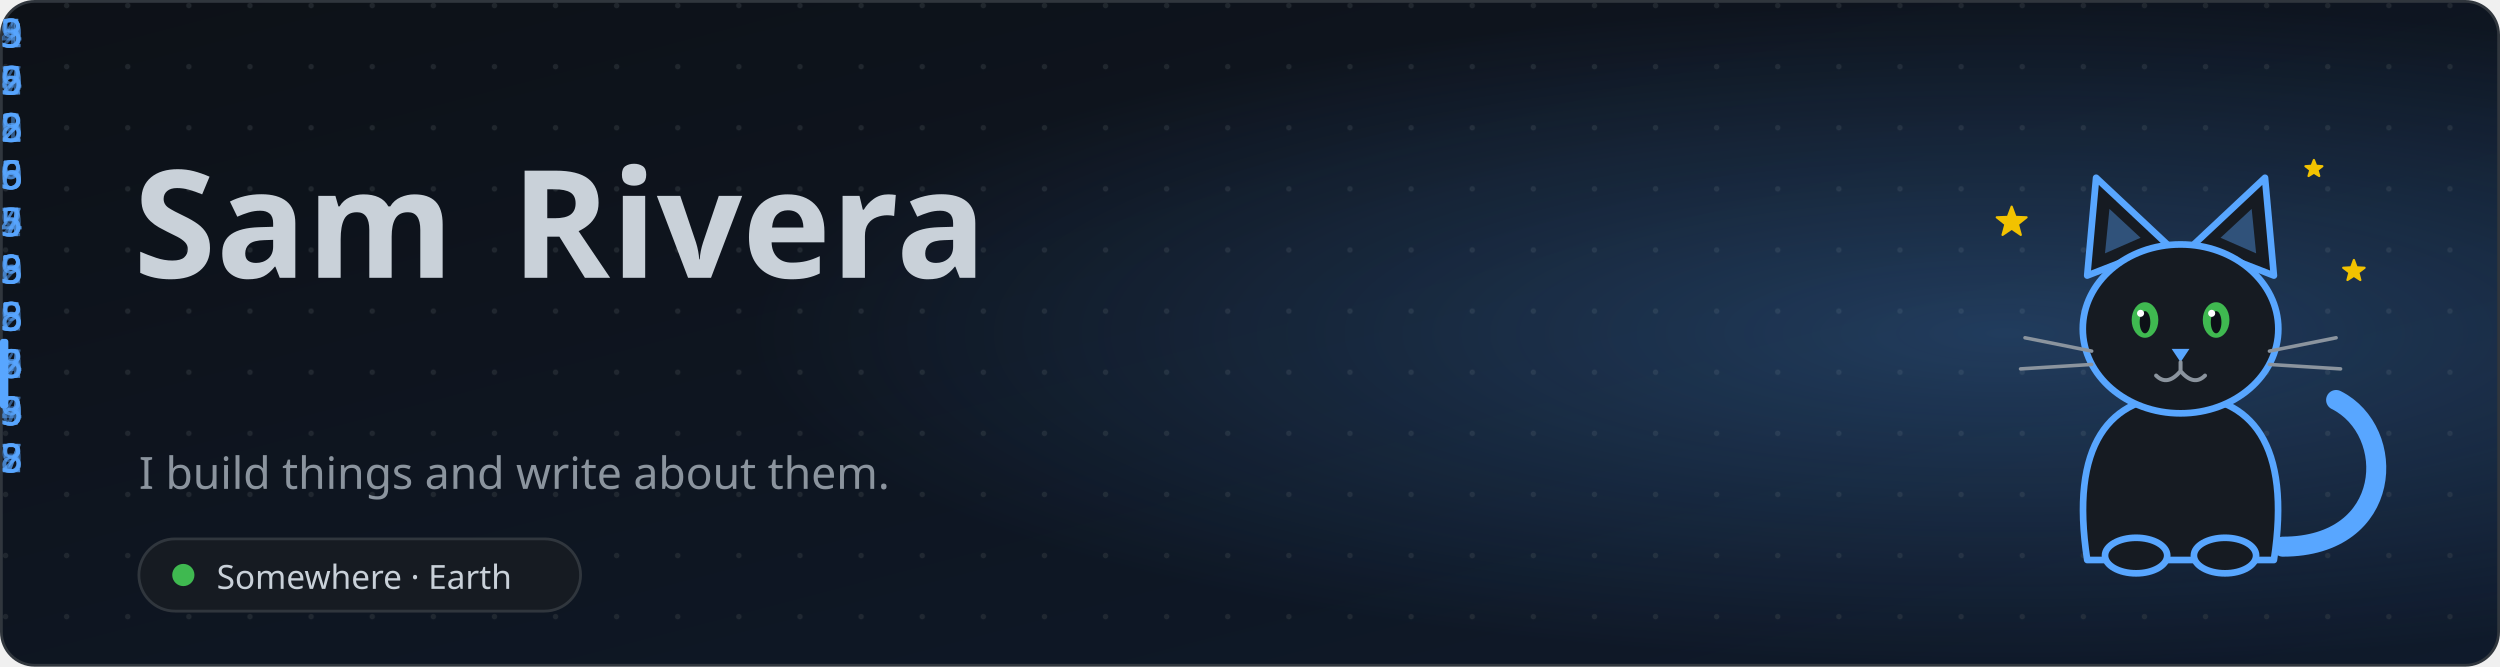
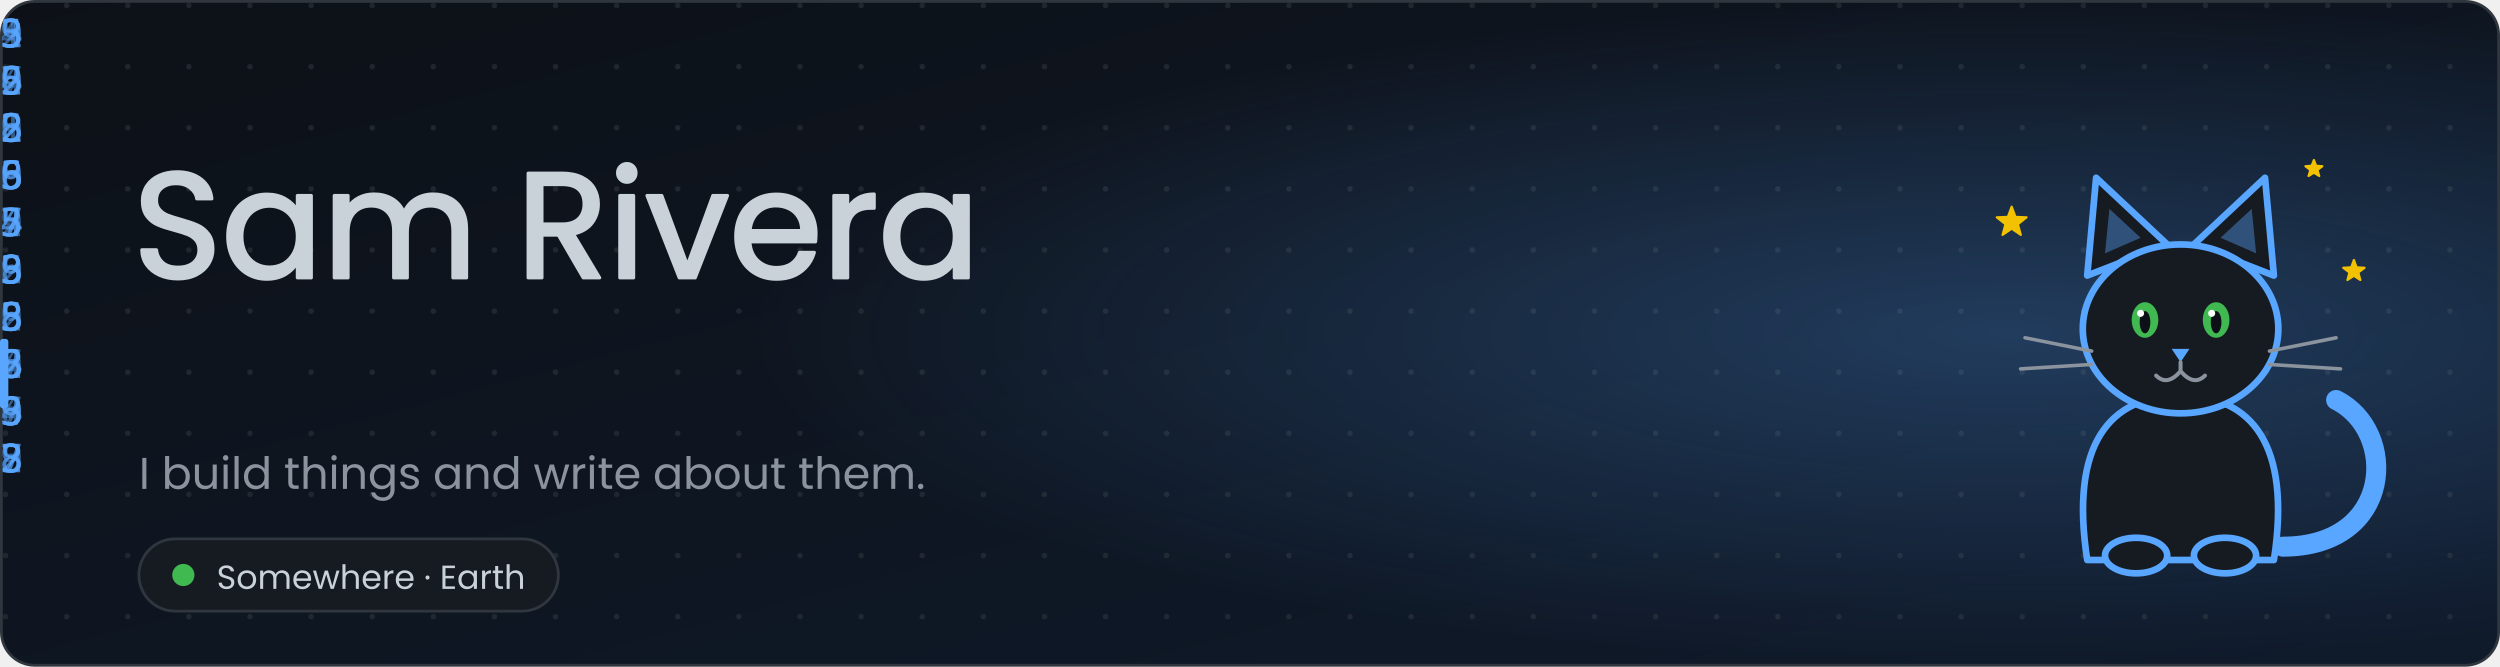
<svg xmlns="http://www.w3.org/2000/svg" width="900" height="240" viewBox="0 0 900 240" font-family="'Segoe UI',Ubuntu,'Helvetica Neue',Sans-Serif" role="img" aria-label="Animated banner of Sam Rivera">
  <defs>
    <linearGradient id="g" x1="0" y1="0" x2="1" y2="1">
      <stop offset="0" stop-color="#0D1117" />
      <stop offset="1" stop-color="#0F1A2B" />
    </linearGradient>
    <radialGradient id="glow" cx="0.8" cy="0.5" r="0.5">
      <stop offset="0" stop-color="#58A6FF" stop-opacity="0.26" />
      <stop offset="1" stop-color="#58A6FF" stop-opacity="0" />
    </radialGradient>
    <pattern id="dots" width="22" height="22" patternUnits="userSpaceOnUse">
      <circle cx="2" cy="2" r="1" fill="#30363D" />
    </pattern>
    <clipPath id="frame">
      <rect x="1" y="1" width="898" height="238" rx="12" />
    </clipPath>
    <filter id="blur">
      <feGaussianBlur stdDeviation="3" />
    </filter>
    <clipPath id="ph0">
      <rect x="48" y="110" height="44" width="0">
-         <animate attributeName="width" dur="28s" repeatCount="indefinite" keyTimes="0;0;0.1;0.21;0.235;0.25;1" values="0;0;255.2;255.2;0;0;0" />
+         <animate attributeName="width" dur="28s" repeatCount="indefinite" keyTimes="0;0;0.1;0.21;0.235;0.25;1" values="0;0;254.38;254.38;0;0;0" />
      </rect>
    </clipPath>
    <clipPath id="ph1">
      <rect x="48" y="110" height="44" width="0">
-         <animate attributeName="width" dur="28s" repeatCount="indefinite" keyTimes="0;0.25;0.35;0.46;0.485;0.5;1" values="0;0;174;174;0;0;0" />
+         <animate attributeName="width" dur="28s" repeatCount="indefinite" keyTimes="0;0.25;0.35;0.46;0.485;0.5;1" values="0;0;190.97;190.97;0;0;0" />
      </rect>
    </clipPath>
    <clipPath id="ph2">
      <rect x="48" y="110" height="44" width="0">
-         <animate attributeName="width" dur="28s" repeatCount="indefinite" keyTimes="0;0.5;0.6;0.71;0.735;0.75;1" values="0;0;116;116;0;0;0" />
+         <animate attributeName="width" dur="28s" repeatCount="indefinite" keyTimes="0;0.5;0.6;0.71;0.735;0.75;1" values="0;0;127.65;127.65;0;0;0" />
      </rect>
    </clipPath>
    <clipPath id="ph3">
      <rect x="48" y="110" height="44" width="0">
-         <animate attributeName="width" dur="28s" repeatCount="indefinite" keyTimes="0;0.75;0.85;0.96;0.985;1;1" values="0;0;104.4;104.4;0;0;0" />
+         <animate attributeName="width" dur="28s" repeatCount="indefinite" keyTimes="0;0.75;0.85;0.96;0.985;1;1" values="0;0;116.45;116.45;0;0;0" />
      </rect>
    </clipPath>
+     <path id="u21" d="M195 -697L184 -197L108 -197L97 -697L195 -697ZM88 -56Q88 -82 106 -100Q124 -118 150 -118Q175 -118 193 -100Q210 -82 210 -56Q210 -30 193 -12Q175 6 150 6Q124 6 106 -12Q88 -30 88 -56Z" />
+     <path id="u2e" d="M44 -56Q44 -82 62 -100Q80 -118 106 -118Q131 -118 149 -100Q166 -82 166 -56Q166 -30 149 -12Q131 6 106 6Q80 6 62 -12Q44 -30 44 -56Z" />
+     <path id="u31" d="M38 -640L38 -723L226 -723L226 0L134 0L134 -640L38 -640Z" />
+     <path id="u33" d="M297 -737Q365 -737 415 -712Q464 -688 490 -646Q515 -604 515 -551Q515 -489 480 -444Q444 -399 387 -386L387 -381Q452 -365 490 -318Q528 -271 528 -195Q528 -138 502 -92Q476 -47 424 -21Q372 5 299 5Q193 5 125 -50Q57 -106 49 -208L137 -208Q144 -148 186 -110Q228 -72 298 -72Q368 -72 405 -108Q441 -145 441 -203Q441 -278 391 -311Q341 -344 240 -344L217 -344L217 -420L241 -420Q333 -421 380 -450Q427 -480 427 -542Q427 -595 393 -627Q358 -659 294 -659Q232 -659 194 -627Q156 -595 149 -541L60 -541Q67 -633 131 -685Q195 -737 297 -737Z" />
+     <path id="u34" d="M40 -161L40 -230L391 -716L500 -716L500 -240L600 -240L600 -161L500 -161L500 0L410 0L410 -161L40 -161ZM414 -621L145 -240L414 -240L414 -621Z" />
+     <path id="u35" d="M523 -644L172 -644L172 -416Q195 -448 240 -468Q285 -489 337 -489Q420 -489 472 -454Q524 -420 547 -365Q569 -311 569 -250Q569 -178 542 -121Q515 -64 460 -31Q404 2 322 2Q217 2 152 -52Q87 -106 73 -196L162 -196Q175 -139 217 -107Q259 -75 323 -75Q402 -75 442 -122Q482 -170 482 -248Q482 -326 442 -368Q402 -411 324 -411Q271 -411 232 -385Q192 -360 174 -316L88 -316L88 -724L523 -724L523 -644Z" />
+     <path id="u39" d="M324 -75Q407 -75 447 -140Q486 -205 484 -359Q463 -314 414 -288Q365 -263 305 -263Q238 -263 186 -290Q133 -318 103 -371Q73 -424 73 -499Q73 -606 135 -671Q197 -737 311 -737Q451 -737 508 -646Q564 -555 564 -375Q564 -249 542 -167Q519 -85 466 -42Q412 1 319 1Q217 1 160 -54Q103 -109 95 -194L179 -194Q189 -137 226 -106Q262 -75 324 -75ZM473 -494Q473 -569 431 -615Q389 -661 313 -661Q243 -661 202 -617Q160 -573 160 -501Q160 -428 201 -384Q242 -340 320 -340Q387 -340 430 -381Q473 -423 473 -494Z" />
+     <path id="u43" d="M391 -706Q505 -706 590 -651Q675 -596 714 -495L605 -495Q576 -558 522 -592Q467 -626 391 -626Q318 -626 260 -592Q202 -558 169 -495Q136 -433 136 -349Q136 -266 169 -203Q202 -141 260 -107Q318 -73 391 -73Q467 -73 522 -106Q576 -140 605 -203L714 -203Q675 -103 590 -48Q505 6 391 6Q294 6 215 -39Q135 -85 89 -166Q43 -247 43 -349Q43 -451 89 -532Q135 -614 215 -660Q294 -706 391 -706Z" />
+     <path id="u44" d="M664 -347Q664 -240 620 -161Q575 -83 492 -41Q408 0 294 0L77 0L77 -697L294 -697Q408 -697 492 -654Q575 -612 620 -533Q664 -454 664 -347ZM571 -347Q571 -477 500 -550Q428 -623 294 -623L168 -623L168 -75L294 -75Q429 -75 500 -146Q571 -218 571 -347Z" />
+     <path id="u45" d="M168 -623L168 -390L422 -390L422 -315L168 -315L168 -75L452 -75L452 0L77 0L77 -698L452 -698L452 -623L168 -623Z" />
+     <path id="u48" d="M614 -697L614 0L523 0L523 -316L168 -316L168 0L77 0L77 -697L168 -697L168 -391L523 -391L523 -697L614 -697Z" />
+     <path id="u49" d="M168 -697L168 0L77 0L77 -697L168 -697Z" />
+     <path id="u4f" d="M43 -349Q43 -451 90 -532Q136 -614 216 -659Q296 -705 393 -705Q491 -705 571 -659Q651 -614 697 -533Q743 -452 743 -349Q743 -246 697 -165Q651 -84 571 -38Q491 7 393 7Q296 7 216 -38Q136 -84 90 -165Q43 -247 43 -349ZM650 -349Q650 -433 617 -495Q583 -558 525 -592Q467 -626 393 -626Q319 -626 261 -592Q203 -558 170 -495Q136 -433 136 -349Q136 -266 170 -203Q203 -140 262 -106Q320 -72 393 -72Q466 -72 525 -106Q583 -140 617 -203Q650 -266 650 -349Z" />
+     <path id="u50" d="M302 -291L168 -291L168 0L77 0L77 -697L302 -697Q420 -697 482 -640Q543 -583 543 -493Q543 -406 484 -348Q424 -291 302 -291ZM450 -493Q450 -622 302 -622L168 -622L168 -366L302 -366Q378 -366 414 -399Q450 -432 450 -493Z" />
+     <path id="u52" d="M444 0L278 -285L168 -285L168 0L77 0L77 -697L302 -697Q381 -697 436 -670Q490 -643 517 -597Q544 -551 544 -492Q544 -420 503 -365Q461 -310 378 -292L553 0L444 0ZM168 -358L302 -358Q376 -358 413 -394Q450 -431 450 -492Q450 -554 414 -588Q377 -622 302 -622L168 -622L168 -358Z" />
+     <path id="u53" d="M57 -186L154 -186Q159 -137 195 -103Q230 -70 298 -70Q363 -70 401 -102Q438 -135 438 -186Q438 -226 416 -251Q394 -276 361 -289Q328 -302 272 -317Q203 -335 162 -353Q120 -371 91 -409Q61 -448 61 -513Q61 -570 90 -614Q119 -658 172 -682Q224 -706 292 -706Q390 -706 453 -657Q515 -608 523 -527L423 -527Q418 -567 381 -597Q344 -628 283 -628Q226 -628 190 -598Q154 -569 154 -516Q154 -478 176 -454Q197 -430 229 -417Q260 -405 317 -389Q386 -370 428 -351Q470 -333 500 -294Q530 -256 530 -190Q530 -139 503 -94Q476 -49 423 -21Q370 7 298 7Q229 7 175 -17Q120 -42 89 -85Q58 -129 57 -186Z" />
+     <path id="u61" d="M303 -557Q375 -557 428 -526Q481 -495 507 -448L507 -548L599 -548L599 0L507 0L507 -102Q480 -54 427 -22Q373 9 302 9Q229 9 170 -27Q111 -63 77 -128Q43 -193 43 -276Q43 -360 77 -423Q111 -487 171 -522Q230 -557 303 -557ZM321 -478Q270 -478 228 -454Q186 -430 161 -384Q136 -338 136 -276Q136 -213 161 -166Q186 -120 228 -95Q270 -71 321 -71Q372 -71 415 -95Q457 -120 482 -166Q507 -213 507 -275Q507 -337 482 -383Q457 -429 415 -453Q372 -478 321 -478Z" />
+     <path id="u62" d="M373 -557Q447 -557 506 -522Q565 -487 599 -423Q633 -360 633 -276Q633 -193 599 -128Q565 -63 506 -27Q446 9 373 9Q302 9 249 -22Q195 -53 168 -101L168 0L77 0L77 -740L168 -740L168 -446Q196 -495 250 -526Q304 -557 373 -557ZM354 -478Q304 -478 262 -453Q219 -429 194 -382Q168 -336 168 -275Q168 -213 194 -166Q219 -120 262 -95Q304 -71 354 -71Q405 -71 448 -95Q490 -120 515 -166Q540 -213 540 -276Q540 -338 515 -384Q490 -430 448 -454Q405 -478 354 -478Z" />
+     <path id="u63" d="M310 -557Q411 -557 477 -508Q542 -459 563 -372L465 -372Q451 -422 411 -451Q370 -480 310 -480Q232 -480 184 -426Q136 -373 136 -275Q136 -176 184 -122Q232 -68 310 -68Q370 -68 410 -96Q450 -124 465 -176L563 -176Q541 -92 475 -41Q409 9 310 9Q232 9 172 -26Q111 -61 77 -125Q43 -189 43 -275Q43 -360 77 -423Q111 -487 172 -522Q232 -557 310 -557Z" />
+     <path id="u64" d="M304 -557Q368 -557 423 -527Q478 -498 507 -450L507 -740L599 -740L599 0L507 0L507 -103Q480 -54 427 -22Q374 9 303 9Q230 9 171 -27Q111 -63 77 -128Q43 -193 43 -276Q43 -360 77 -423Q111 -487 171 -522Q230 -557 304 -557ZM321 -478Q270 -478 228 -454Q186 -430 161 -384Q136 -338 136 -276Q136 -213 161 -166Q186 -120 228 -95Q270 -71 321 -71Q372 -71 415 -95Q457 -120 482 -166Q507 -213 507 -275Q507 -337 482 -383Q457 -429 415 -453Q372 -478 321 -478Z" />
+     <path id="u65" d="M574 -240L136 -240Q141 -159 192 -113Q242 -68 314 -68Q373 -68 413 -95Q452 -123 468 -169L566 -169Q544 -90 478 -40Q412 9 314 9Q236 9 175 -26Q113 -61 78 -125Q43 -190 43 -275Q43 -360 77 -424Q111 -488 173 -522Q234 -557 314 -557Q392 -557 452 -523Q512 -489 545 -429Q577 -370 577 -295Q577 -269 574 -240ZM310 -480Q241 -480 193 -436Q144 -392 137 -314L483 -314Q483 -366 460 -403Q437 -441 398 -460Q358 -480 310 -480Z" />
+     <path id="u66" d="M300 -473L185 -473L185 0L94 0L94 -473L23 -473L23 -548L94 -548L94 -587Q94 -679 142 -721Q189 -764 294 -764L294 -688Q234 -688 210 -664Q185 -641 185 -587L185 -548L300 -548L300 -473Z" />
+     <path id="u67" d="M507 -448L507 -548L599 -548L599 12Q599 87 567 146Q535 204 476 237Q416 270 337 270Q229 270 157 219Q85 168 72 80L162 80Q177 130 224 161Q271 191 337 191Q412 191 460 144Q507 97 507 12L507 -103Q480 -55 427 -23Q374 9 303 9Q230 9 171 -27Q111 -63 77 -128Q43 -193 43 -276Q43 -360 77 -423Q111 -487 171 -522Q230 -557 303 -557Q374 -557 428 -526Q481 -495 507 -448ZM321 -478Q270 -478 228 -454Q186 -430 161 -384Q136 -338 136 -276Q136 -213 161 -166Q186 -120 228 -95Q270 -71 321 -71Q372 -71 415 -95Q457 -120 482 -166Q507 -213 507 -275Q507 -337 482 -383Q457 -429 415 -453Q372 -478 321 -478Z" />
+     <path id="u68" d="M568 -323L568 0L478 0L478 -310Q478 -392 437 -435Q396 -479 325 -479Q253 -479 211 -434Q168 -389 168 -303L168 0L77 0L77 -740L168 -740L168 -470Q195 -512 243 -535Q290 -558 349 -558Q411 -558 461 -531Q511 -505 540 -452Q568 -399 568 -323Z" />
+     <path id="u69" d="M62 -699Q62 -725 80 -743Q98 -761 124 -761Q149 -761 167 -743Q184 -725 184 -699Q184 -673 167 -655Q149 -637 124 -637Q98 -637 80 -655Q62 -673 62 -699ZM168 -548L168 0L77 0L77 -548L168 -548Z" />
+     <path id="u6c" d="M168 -740L168 0L77 0L77 -740L168 -740Z" />
+     <path id="u6d" d="M958 -323L958 0L868 0L868 -310Q868 -392 828 -435Q787 -479 718 -479Q647 -479 605 -433Q563 -388 563 -302L563 0L473 0L473 -310Q473 -392 433 -435Q392 -479 323 -479Q252 -479 210 -433Q168 -388 168 -302L168 0L77 0L77 -548L168 -548L168 -469Q195 -512 241 -535Q286 -558 341 -558Q410 -558 463 -527Q516 -496 542 -436Q565 -494 618 -526Q671 -558 736 -558Q800 -558 850 -531Q900 -505 929 -452Q958 -399 958 -323Z" />
+     <path id="u6e" d="M568 -323L568 0L478 0L478 -310Q478 -392 437 -435Q396 -479 325 -479Q253 -479 211 -434Q168 -389 168 -303L168 0L77 0L77 -548L168 -548L168 -470Q195 -512 242 -535Q288 -558 344 -558Q444 -558 506 -497Q568 -437 568 -323Z" />
+     <path id="u6f" d="M43 -275Q43 -359 80 -423Q116 -488 179 -522Q242 -557 320 -557Q398 -557 461 -522Q524 -488 561 -424Q597 -360 597 -275Q597 -190 560 -125Q522 -61 458 -26Q394 9 316 9Q239 9 177 -26Q114 -61 79 -125Q43 -190 43 -275ZM504 -275Q504 -341 478 -387Q452 -433 410 -455Q368 -478 319 -478Q269 -478 228 -455Q186 -433 161 -387Q136 -341 136 -275Q136 -208 161 -162Q185 -116 226 -93Q267 -71 316 -71Q365 -71 408 -94Q451 -117 478 -163Q504 -209 504 -275Z" />
+     <path id="u70" d="M373 -557Q446 -557 506 -522Q565 -487 599 -423Q633 -360 633 -276Q633 -193 599 -128Q565 -63 506 -27Q446 9 373 9Q303 9 250 -22Q196 -54 168 -101L168 260L77 260L77 -548L168 -548L168 -447Q195 -494 249 -525Q302 -557 373 -557ZM354 -478Q304 -478 262 -453Q219 -429 194 -382Q168 -336 168 -275Q168 -213 194 -166Q219 -120 262 -95Q304 -71 354 -71Q405 -71 448 -95Q490 -120 515 -166Q540 -213 540 -276Q540 -338 515 -384Q490 -430 448 -454Q405 -478 354 -478Z" />
+     <path id="u72" d="M345 -558L345 -464L321 -464Q168 -464 168 -298L168 0L77 0L77 -548L168 -548L168 -459Q192 -506 237 -532Q281 -558 345 -558Z" />
+     <path id="u73" d="M47 -161L141 -161Q145 -120 180 -94Q214 -68 270 -68Q322 -68 352 -91Q382 -114 382 -149Q382 -185 350 -202Q318 -220 251 -237Q190 -253 152 -269Q113 -286 86 -318Q58 -351 58 -404Q58 -446 83 -481Q108 -516 154 -536Q200 -557 259 -557Q350 -557 406 -511Q462 -465 466 -385L375 -385Q372 -428 341 -454Q309 -480 256 -480Q207 -480 178 -459Q149 -438 149 -404Q149 -377 167 -359Q184 -342 211 -331Q237 -321 284 -308Q343 -292 380 -276Q417 -261 444 -230Q470 -199 471 -149Q471 -104 446 -68Q421 -32 376 -11Q330 9 271 9Q208 9 158 -12Q108 -34 79 -72Q50 -111 47 -161Z" />
+     <path id="u74" d="M188 -473L188 -150Q188 -110 205 -93Q222 -77 264 -77L331 -77L331 0L249 0Q173 0 135 -35Q97 -70 97 -150L97 -473L26 -473L26 -548L97 -548L97 -686L188 -686L188 -548L331 -548L331 -473L188 -473Z" />
+     <path id="u75" d="M563 -548L563 0L472 0L472 -81Q446 -39 400 -15Q353 8 297 8Q233 8 182 -18Q131 -45 102 -98Q72 -151 72 -227L72 -548L162 -548L162 -239Q162 -158 203 -114Q244 -71 315 -71Q388 -71 430 -116Q472 -161 472 -247L472 -548L563 -548Z" />
+     <path id="u76" d="M281 -84L451 -548L548 -548L333 0L227 0L12 -548L110 -548L281 -84Z" />
+     <path id="u77" d="M807 -548L636 0L542 0L410 -435L278 0L184 0L12 -548L105 -548L231 -88L367 -548L460 -548L593 -87L717 -548L807 -548Z" />
+     <path id="u79" d="M549 -548L219 258L125 258L233 -6L12 -548L113 -548L285 -104L455 -548L549 -548Z" />
+     <path id="ub7" d="M47 -341Q47 -367 65 -385Q83 -403 109 -403Q134 -403 152 -385Q169 -367 169 -341Q169 -315 152 -297Q134 -279 109 -279Q83 -279 65 -297Q47 -315 47 -341Z" />
+     <path id="u2026" d="M231 -56Q231 -82 249 -100Q267 -118 293 -118Q318 -118 336 -100Q353 -82 353 -56Q353 -30 336 -12Q318 6 293 6Q267 6 249 -12Q231 -30 231 -56ZM419 -56Q419 -82 437 -100Q455 -118 481 -118Q506 -118 524 -100Q541 -82 541 -56Q541 -30 524 -12Q506 6 481 6Q455 6 437 -12Q419 -30 419 -56ZM44 -56Q44 -82 62 -100Q80 -118 106 -118Q131 -118 149 -100Q166 -82 166 -56Q166 -30 149 -12Q131 6 106 6Q80 6 62 -12Q44 -30 44 -56Z" />
  </defs>
  <rect x="0.5" y="0.5" width="899" height="239" rx="12" fill="url(#g)" stroke="#30363D" />
  <rect x="1" y="1" width="898" height="238" rx="12" fill="url(#dots)" opacity="0.55" />
  <rect x="1" y="1" width="898" height="238" rx="12" fill="url(#glow)" />
  <text font-family="Consolas,monospace" font-size="14" fill="#58A6FF" opacity=".5">
    <tspan x="0" dy="0" />
    <tspan x="0" dy="17">5</tspan>
    <tspan x="0" dy="17">9</tspan>
    <tspan x="0" dy="17">2</tspan>
    <tspan x="0" dy="17">6</tspan>
    <tspan x="0" dy="17">5</tspan>
    <tspan x="0" dy="17">3</tspan>
    <tspan x="0" dy="17">5</tspan>
    <tspan x="0" dy="17">8</tspan>
    <tspan x="0" dy="17">9</tspan>
    <tspan x="0" dy="17">7</tspan>
    <animateTransform attributeName="transform" type="translate" from="470,-190" to="470,250" dur="7.8s" begin="-4.6s" repeatCount="indefinite" />
  </text>
  <text font-family="Consolas,monospace" font-size="14" fill="#58A6FF" opacity=".5">
    <tspan x="0" dy="0" />
    <tspan x="0" dy="17">9</tspan>
    <tspan x="0" dy="17">7</tspan>
    <tspan x="0" dy="17">9</tspan>
    <tspan x="0" dy="17">3</tspan>
    <tspan x="0" dy="17">2</tspan>
    <tspan x="0" dy="17">3</tspan>
    <tspan x="0" dy="17">8</tspan>
    <tspan x="0" dy="17">4</tspan>
    <tspan x="0" dy="17">6</tspan>
    <tspan x="0" dy="17">2</tspan>
    <animateTransform attributeName="transform" type="translate" from="512,-190" to="512,250" dur="7.5s" begin="-0.5s" repeatCount="indefinite" />
  </text>
  <text font-family="Consolas,monospace" font-size="14" fill="#58A6FF" opacity=".5">
    <tspan x="0" dy="0" />
    <tspan x="0" dy="17">4</tspan>
    <tspan x="0" dy="17">6</tspan>
    <tspan x="0" dy="17">2</tspan>
    <tspan x="0" dy="17">6</tspan>
    <tspan x="0" dy="17">4</tspan>
    <tspan x="0" dy="17">3</tspan>
    <tspan x="0" dy="17">3</tspan>
    <tspan x="0" dy="17">8</tspan>
    <tspan x="0" dy="17">3</tspan>
    <tspan x="0" dy="17">2</tspan>
    <animateTransform attributeName="transform" type="translate" from="554,-190" to="554,250" dur="7.9s" begin="-2.7s" repeatCount="indefinite" />
  </text>
  <text font-family="Consolas,monospace" font-size="14" fill="#58A6FF" opacity=".5">
    <tspan x="0" dy="0" />
    <tspan x="0" dy="17">3</tspan>
    <tspan x="0" dy="17">2</tspan>
    <tspan x="0" dy="17">3</tspan>
    <tspan x="0" dy="17">8</tspan>
    <tspan x="0" dy="17">4</tspan>
    <tspan x="0" dy="17">6</tspan>
    <tspan x="0" dy="17">2</tspan>
    <tspan x="0" dy="17">6</tspan>
    <tspan x="0" dy="17">4</tspan>
    <tspan x="0" dy="17">3</tspan>
    <animateTransform attributeName="transform" type="translate" from="596,-190" to="596,250" dur="5.9s" begin="-4.7s" repeatCount="indefinite" />
  </text>
  <text font-family="Consolas,monospace" font-size="14" fill="#58A6FF" opacity=".5">
    <tspan x="0" dy="0" />
    <tspan x="0" dy="17">3</tspan>
    <tspan x="0" dy="17">5</tspan>
    <tspan x="0" dy="17">8</tspan>
    <tspan x="0" dy="17">9</tspan>
    <tspan x="0" dy="17">7</tspan>
    <tspan x="0" dy="17">9</tspan>
    <tspan x="0" dy="17">3</tspan>
    <tspan x="0" dy="17">2</tspan>
    <tspan x="0" dy="17">3</tspan>
    <tspan x="0" dy="17">8</tspan>
    <animateTransform attributeName="transform" type="translate" from="638,-190" to="638,250" dur="7.6s" begin="-0.1s" repeatCount="indefinite" />
  </text>
  <text font-family="Consolas,monospace" font-size="14" fill="#58A6FF" opacity=".5">
    <tspan x="0" dy="0" />
    <tspan x="0" dy="17">2</tspan>
    <tspan x="0" dy="17">6</tspan>
    <tspan x="0" dy="17">5</tspan>
    <tspan x="0" dy="17">3</tspan>
    <tspan x="0" dy="17">5</tspan>
    <tspan x="0" dy="17">8</tspan>
    <tspan x="0" dy="17">9</tspan>
    <tspan x="0" dy="17">7</tspan>
    <tspan x="0" dy="17">9</tspan>
    <tspan x="0" dy="17">3</tspan>
    <animateTransform attributeName="transform" type="translate" from="680,-190" to="680,250" dur="6.2s" begin="-5.4s" repeatCount="indefinite" />
  </text>
  <text font-family="Consolas,monospace" font-size="14" fill="#58A6FF" opacity=".5">
    <tspan x="0" dy="0" />
    <tspan x="0" dy="17">9</tspan>
    <tspan x="0" dy="17">2</tspan>
    <tspan x="0" dy="17">6</tspan>
    <tspan x="0" dy="17">5</tspan>
    <tspan x="0" dy="17">3</tspan>
    <tspan x="0" dy="17">5</tspan>
    <tspan x="0" dy="17">8</tspan>
    <tspan x="0" dy="17">9</tspan>
    <tspan x="0" dy="17">7</tspan>
    <tspan x="0" dy="17">9</tspan>
    <animateTransform attributeName="transform" type="translate" from="722,-190" to="722,250" dur="8s" begin="-4.3s" repeatCount="indefinite" />
  </text>
  <text font-family="Consolas,monospace" font-size="14" fill="#58A6FF" opacity=".5">
    <tspan x="0" dy="0" />
    <tspan x="0" dy="17">5</tspan>
    <tspan x="0" dy="17">9</tspan>
    <tspan x="0" dy="17">2</tspan>
    <tspan x="0" dy="17">6</tspan>
    <tspan x="0" dy="17">5</tspan>
    <tspan x="0" dy="17">3</tspan>
    <tspan x="0" dy="17">5</tspan>
    <tspan x="0" dy="17">8</tspan>
    <tspan x="0" dy="17">9</tspan>
    <tspan x="0" dy="17">7</tspan>
    <animateTransform attributeName="transform" type="translate" from="764,-190" to="764,250" dur="5.1s" begin="-4.8s" repeatCount="indefinite" />
  </text>
  <text font-family="Consolas,monospace" font-size="14" fill="#58A6FF" opacity=".5">
    <tspan x="0" dy="0" />
    <tspan x="0" dy="17">3</tspan>
    <tspan x="0" dy="17">5</tspan>
    <tspan x="0" dy="17">8</tspan>
    <tspan x="0" dy="17">9</tspan>
    <tspan x="0" dy="17">7</tspan>
    <tspan x="0" dy="17">9</tspan>
    <tspan x="0" dy="17">3</tspan>
    <tspan x="0" dy="17">2</tspan>
    <tspan x="0" dy="17">3</tspan>
    <tspan x="0" dy="17">8</tspan>
    <animateTransform attributeName="transform" type="translate" from="806,-190" to="806,250" dur="6.1s" begin="-0.7s" repeatCount="indefinite" />
  </text>
  <text font-family="Consolas,monospace" font-size="14" fill="#58A6FF" opacity=".5">
    <tspan x="0" dy="0" />
    <tspan x="0" dy="17">1</tspan>
    <tspan x="0" dy="17">4</tspan>
    <tspan x="0" dy="17">1</tspan>
    <tspan x="0" dy="17">5</tspan>
    <tspan x="0" dy="17">9</tspan>
    <tspan x="0" dy="17">2</tspan>
    <tspan x="0" dy="17">6</tspan>
    <tspan x="0" dy="17">5</tspan>
    <tspan x="0" dy="17">3</tspan>
    <tspan x="0" dy="17">5</tspan>
    <animateTransform attributeName="transform" type="translate" from="848,-190" to="848,250" dur="9s" begin="-1.5s" repeatCount="indefinite" />
  </text>
-   <text x="48" y="100" font-size="54" font-weight="700" fill="#C9D1D9" textLength="114" lengthAdjust="spacingAndGlyphs">Sam</text>
-   <text x="184" y="100" font-size="54" font-weight="700" fill="#C9D1D9" textLength="36" lengthAdjust="spacingAndGlyphs">R</text>
-   <text x="220" y="100" font-size="54" font-weight="700" fill="#C9D1D9" textLength="130" lengthAdjust="spacingAndGlyphs">ivera</text>
-   <text x="50" y="142" font-size="23" fill="#58A6FF" textLength="255.2" lengthAdjust="spacingAndGlyphs" clip-path="url(#ph0)">3.14159… Happy Pi Day!</text>
-   <text x="50" y="142" font-size="23" fill="#58A6FF" textLength="174" lengthAdjust="spacingAndGlyphs" clip-path="url(#ph1)">Open source fan</text>
-   <text x="50" y="142" font-size="23" fill="#58A6FF" textLength="116" lengthAdjust="spacingAndGlyphs" clip-path="url(#ph2)">Cat person</text>
-   <text x="50" y="142" font-size="23" fill="#58A6FF" textLength="104.4" lengthAdjust="spacingAndGlyphs" clip-path="url(#ph3)">Developer</text>
+   <g transform="translate(48 100) scale(0.054 0.054)" fill="#C9D1D9" stroke="#C9D1D9" stroke-width="22" stroke-linejoin="round">
+     <use href="#u53" />
+     <use href="#u61" x="587" />
+     <use href="#u6d" x="1263" />
+   </g>
+   <g transform="translate(186 100) scale(0.054 0.054)" fill="#C9D1D9" stroke="#C9D1D9" stroke-width="22" stroke-linejoin="round">
+     <use href="#u52" />
+   </g>
+   <g transform="translate(219 100) scale(0.054 0.054)" fill="#C9D1D9" stroke="#C9D1D9" stroke-width="22" stroke-linejoin="round">
+     <use href="#u69" />
+     <use href="#u76" x="246" />
+     <use href="#u65" x="807" />
+     <use href="#u72" x="1427" />
+     <use href="#u61" x="1800" />
+   </g>
+   <g clip-path="url(#ph0)">
+     <g transform="translate(50 142) scale(0.023 0.023)" fill="#58A6FF">
+       <use href="#u33" />
+       <use href="#u2e" x="589" />
+       <use href="#u31" x="799" />
+       <use href="#u34" x="1119" />
+       <use href="#u31" x="1748" />
+       <use href="#u35" x="2068" />
+       <use href="#u39" x="2696" />
+       <use href="#u2026" x="3326" />
+       <use href="#u48" x="4174" />
+       <use href="#u61" x="4866" />
+       <use href="#u70" x="5542" />
+       <use href="#u70" x="6218" />
+       <use href="#u79" x="6894" />
+       <use href="#u50" x="7724" />
+       <use href="#u69" x="8303" />
+       <use href="#u44" x="8816" />
+       <use href="#u61" x="9523" />
+       <use href="#u79" x="10199" />
+       <use href="#u21" x="10762" />
+     </g>
+   </g>
+   <g clip-path="url(#ph1)">
+     <g transform="translate(50 142) scale(0.023 0.023)" fill="#58A6FF">
+       <use href="#u4f" />
+       <use href="#u70" x="786" />
+       <use href="#u65" x="1462" />
+       <use href="#u6e" x="2082" />
+       <use href="#u73" x="2989" />
+       <use href="#u6f" x="3511" />
+       <use href="#u75" x="4151" />
+       <use href="#u72" x="4791" />
+       <use href="#u63" x="5164" />
+       <use href="#u65" x="5771" />
+       <use href="#u66" x="6658" />
+       <use href="#u61" x="6987" />
+       <use href="#u6e" x="7663" />
+     </g>
+   </g>
+   <g clip-path="url(#ph2)">
+     <g transform="translate(50 142) scale(0.023 0.023)" fill="#58A6FF">
+       <use href="#u43" />
+       <use href="#u61" x="772" />
+       <use href="#u74" x="1448" />
+       <use href="#u70" x="2079" />
+       <use href="#u65" x="2755" />
+       <use href="#u72" x="3375" />
+       <use href="#u73" x="3748" />
+       <use href="#u6f" x="4270" />
+       <use href="#u6e" x="4910" />
+     </g>
+   </g>
+   <g clip-path="url(#ph3)">
+     <g transform="translate(50 142) scale(0.023 0.023)" fill="#58A6FF">
+       <use href="#u44" />
+       <use href="#u65" x="707" />
+       <use href="#u76" x="1327" />
+       <use href="#u65" x="1888" />
+       <use href="#u6c" x="2508" />
+       <use href="#u6f" x="2754" />
+       <use href="#u70" x="3394" />
+       <use href="#u65" x="4070" />
+       <use href="#u72" x="4690" />
+     </g>
+   </g>
  <rect y="122" width="3" height="25" rx="1" fill="#58A6FF">
-     <animate attributeName="x" dur="28s" repeatCount="indefinite" keyTimes="0;0;0.1;0.21;0.235;0.25;0.35;0.46;0.485;0.5;0.6;0.71;0.735;0.75;0.85;0.96;0.985;1" values="50;50;305.2;305.2;50;50;224;224;50;50;166;166;50;50;154.4;154.4;50;50" />
+     <animate attributeName="x" dur="28s" repeatCount="indefinite" keyTimes="0;0;0.1;0.21;0.235;0.25;0.35;0.46;0.485;0.5;0.6;0.71;0.735;0.75;0.85;0.96;0.985;1" values="50;50;304.38;304.38;50;50;240.97;240.97;50;50;177.65;177.65;50;50;166.45;166.45;50;50" />
    <animate attributeName="opacity" values="1;0;1" dur="1.1s" repeatCount="indefinite" />
  </rect>
-   <text x="50" y="176" font-size="16" fill="#8B949E">I build things and write about them.</text>
+   <g transform="translate(50 176) scale(0.016 0.016)" fill="#8B949E">
+     <use href="#u49" />
+     <use href="#u62" x="513" />
+     <use href="#u75" x="1189" />
+     <use href="#u69" x="1829" />
+     <use href="#u6c" x="2075" />
+     <use href="#u64" x="2321" />
+     <use href="#u74" x="3264" />
+     <use href="#u68" x="3628" />
+     <use href="#u69" x="4268" />
+     <use href="#u6e" x="4514" />
+     <use href="#u67" x="5154" />
+     <use href="#u73" x="5830" />
+     <use href="#u61" x="6619" />
+     <use href="#u6e" x="7295" />
+     <use href="#u64" x="7935" />
+     <use href="#u77" x="8878" />
+     <use href="#u72" x="9698" />
+     <use href="#u69" x="10071" />
+     <use href="#u74" x="10317" />
+     <use href="#u65" x="10681" />
+     <use href="#u61" x="11568" />
+     <use href="#u62" x="12244" />
+     <use href="#u6f" x="12920" />
+     <use href="#u75" x="13560" />
+     <use href="#u74" x="14200" />
+     <use href="#u74" x="14831" />
+     <use href="#u68" x="15195" />
+     <use href="#u65" x="15835" />
+     <use href="#u6d" x="16455" />
+     <use href="#u2e" x="17485" />
+   </g>
  <g transform="translate(50,194)">
-     <rect width="159" height="26" rx="13" fill="#161B22" stroke="#30363D" />
+     <rect width="151" height="26" rx="13" fill="#161B22" stroke="#30363D" />
    <circle cx="16" cy="13" r="4" fill="#3FB950">
      <animate attributeName="opacity" values="1;.3;1" dur="2s" repeatCount="indefinite" />
    </circle>
-     <text x="28" y="18" font-size="12" fill="#C9D1D9">Somewhere · Earth</text>
+     <g transform="translate(28 18) scale(0.012 0.012)" fill="#C9D1D9">
+       <use href="#u53" />
+       <use href="#u6f" x="587" />
+       <use href="#u6d" x="1227" />
+       <use href="#u65" x="2257" />
+       <use href="#u77" x="2877" />
+       <use href="#u68" x="3697" />
+       <use href="#u65" x="4337" />
+       <use href="#u72" x="4957" />
+       <use href="#u65" x="5330" />
+       <use href="#ub7" x="6217" />
+       <use href="#u45" x="6696" />
+       <use href="#u61" x="7209" />
+       <use href="#u72" x="7885" />
+       <use href="#u74" x="8258" />
+       <use href="#u68" x="8622" />
+     </g>
  </g>
  <g transform="translate(705,48) scale(0.8)">
    <path d="M146,186 C196,186 198,134 170,120" fill="none" stroke="#58A6FF" stroke-width="9" stroke-linecap="round">
      <animateTransform attributeName="transform" type="rotate" values="-5 146 186;7 146 186;-5 146 186" dur="3.6s" repeatCount="indefinite" />
    </path>
    <path d="M58,192 C50,140 68,118 100,118 C132,118 150,140 142,192 Z" fill="#161B22" stroke="#58A6FF" stroke-width="3" stroke-linejoin="round" stroke-linecap="round" />
    <ellipse cx="80" cy="190" rx="14" ry="8" fill="#161B22" stroke="#58A6FF" stroke-width="3" stroke-linejoin="round" stroke-linecap="round" />
    <ellipse cx="120" cy="190" rx="14" ry="8" fill="#161B22" stroke="#58A6FF" stroke-width="3" stroke-linejoin="round" stroke-linecap="round" />
    <polygon points="58,64 62,20 94,50" fill="#161B22" stroke="#58A6FF" stroke-width="3" stroke-linejoin="round" stroke-linecap="round" />
    <polygon points="142,64 138,20 106,50" fill="#161B22" stroke="#58A6FF" stroke-width="3" stroke-linejoin="round" stroke-linecap="round" />
    <polygon points="66,54 68,34 82,47" fill="#58A6FF" opacity=".4" />
    <polygon points="134,54 132,34 118,47" fill="#58A6FF" opacity=".4" />
    <ellipse cx="100" cy="88" rx="44" ry="38" fill="#161B22" stroke="#58A6FF" stroke-width="3" stroke-linejoin="round" stroke-linecap="round" />
    <ellipse cx="84" cy="84" rx="6" ry="8" fill="#3FB950">
      <animate attributeName="ry" values="8;8;1;8" keyTimes="0;.94;.97;1" dur="5s" begin="0s" repeatCount="indefinite" />
    </ellipse>
    <ellipse cx="84" cy="85" rx="2.4" ry="5" fill="#0D1117" />
    <circle cx="82" cy="81" r="1.6" fill="#FFFFFF" />
    <ellipse cx="116" cy="84" rx="6" ry="8" fill="#3FB950">
      <animate attributeName="ry" values="8;8;1;8" keyTimes="0;.94;.97;1" dur="5s" begin="0s" repeatCount="indefinite" />
    </ellipse>
    <ellipse cx="116" cy="85" rx="2.4" ry="5" fill="#0D1117" />
    <circle cx="114" cy="81" r="1.6" fill="#FFFFFF" />
    <polygon points="96,97 104,97 100,103" fill="#58A6FF" />
    <path d="M100,103 L100,107 M100,107 Q94,114 89,109 M100,107 Q106,114 111,109" fill="none" stroke="#8B949E" stroke-width="1.8" stroke-linecap="round" />
    <path d="M60,98 L30,92 M60,104 L28,106 M140,98 L170,92 M140,104 L172,106" fill="none" stroke="#8B949E" stroke-width="1.6" stroke-linecap="round" />
    <polygon points="24,33 25.7,37.6 30.7,37.8 26.8,40.9 28.1,45.7 24,42.9 19.9,45.7 21.2,40.9 17.3,37.8 22.3,37.6" fill="#F2C200" stroke="#F2C200" stroke-width="1" stroke-linejoin="round">
      <animate attributeName="opacity" values="1;.45;1" dur="2.6s" repeatCount="indefinite" />
    </polygon>
    <polygon points="178,57 179.2,60.3 182.8,60.5 180,62.6 180.9,66 178,64.1 175.1,66 176,62.6 173.2,60.5 176.8,60.3" fill="#F2C200" stroke="#F2C200" stroke-width="1" stroke-linejoin="round">
      <animate attributeName="opacity" values="1;.45;1" dur="3.3s" repeatCount="indefinite" />
    </polygon>
    <polygon points="160,12 161,14.6 163.8,14.8 161.6,16.5 162.4,19.2 160,17.7 157.6,19.2 158.4,16.5 156.2,14.8 159,14.6" fill="#F2C200" stroke="#F2C200" stroke-width="1" stroke-linejoin="round">
      <animate attributeName="opacity" values="1;.45;1" dur="2.9s" repeatCount="indefinite" />
    </polygon>
  </g>
</svg>
